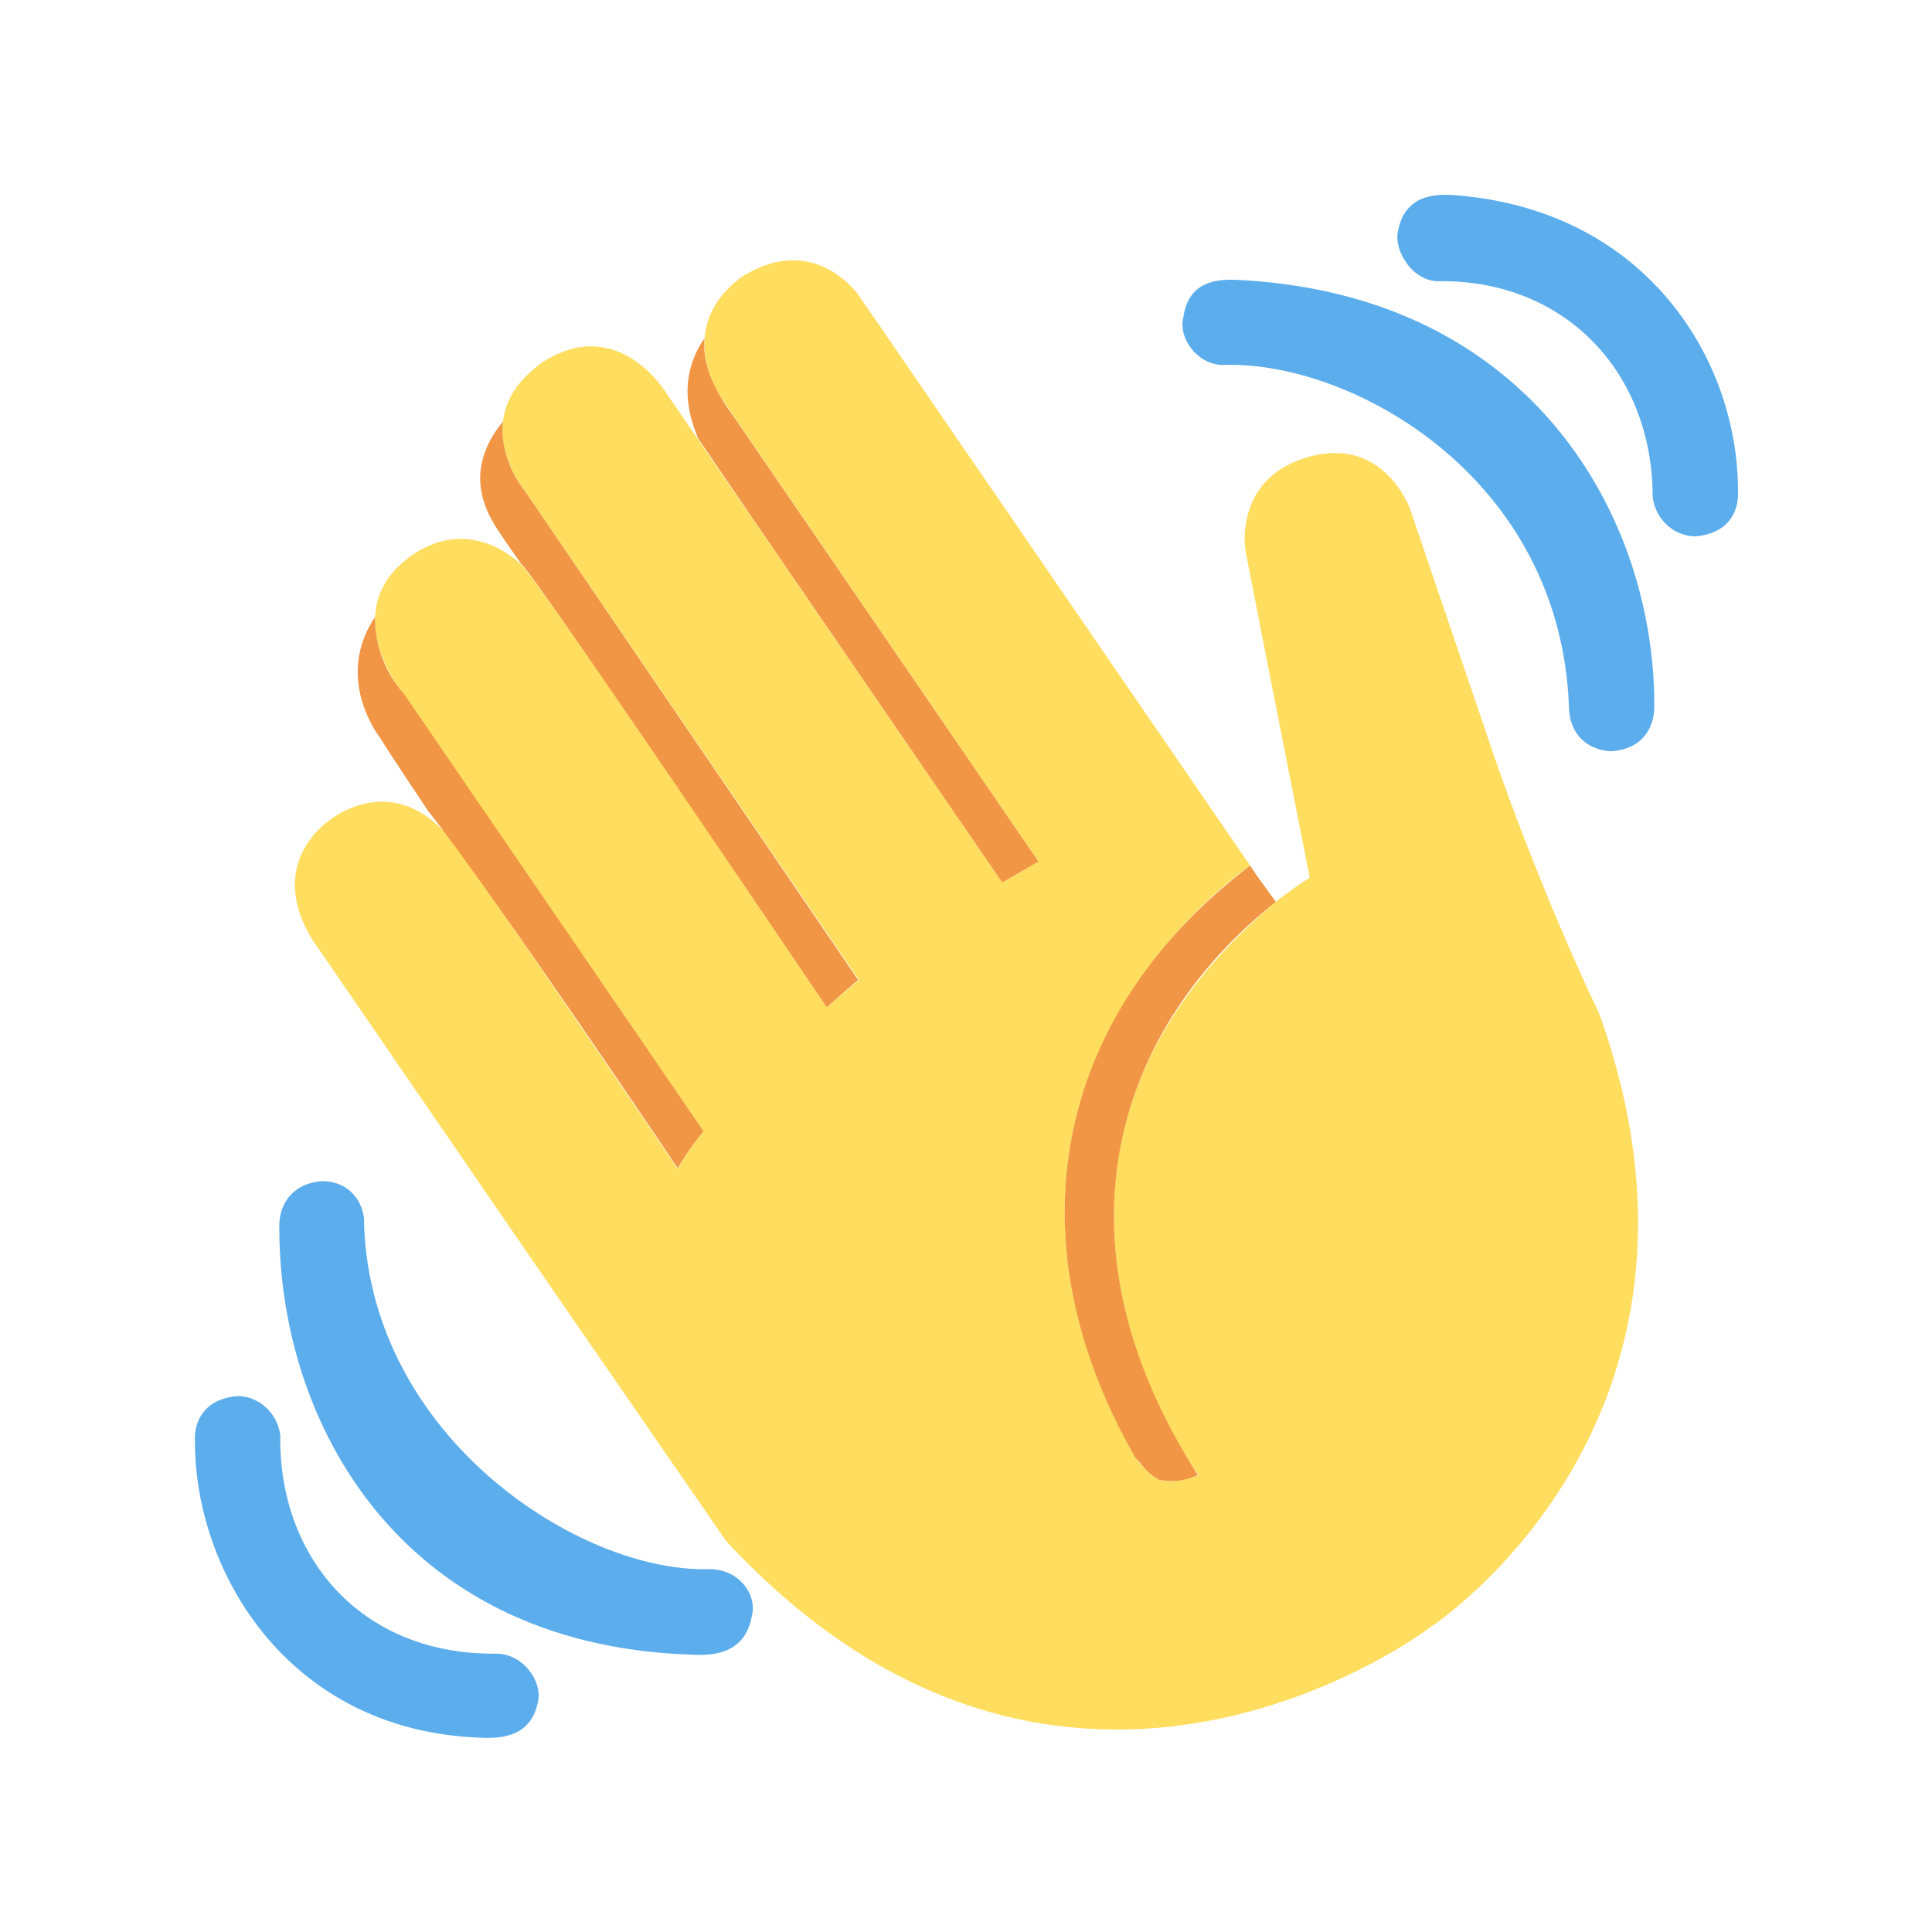
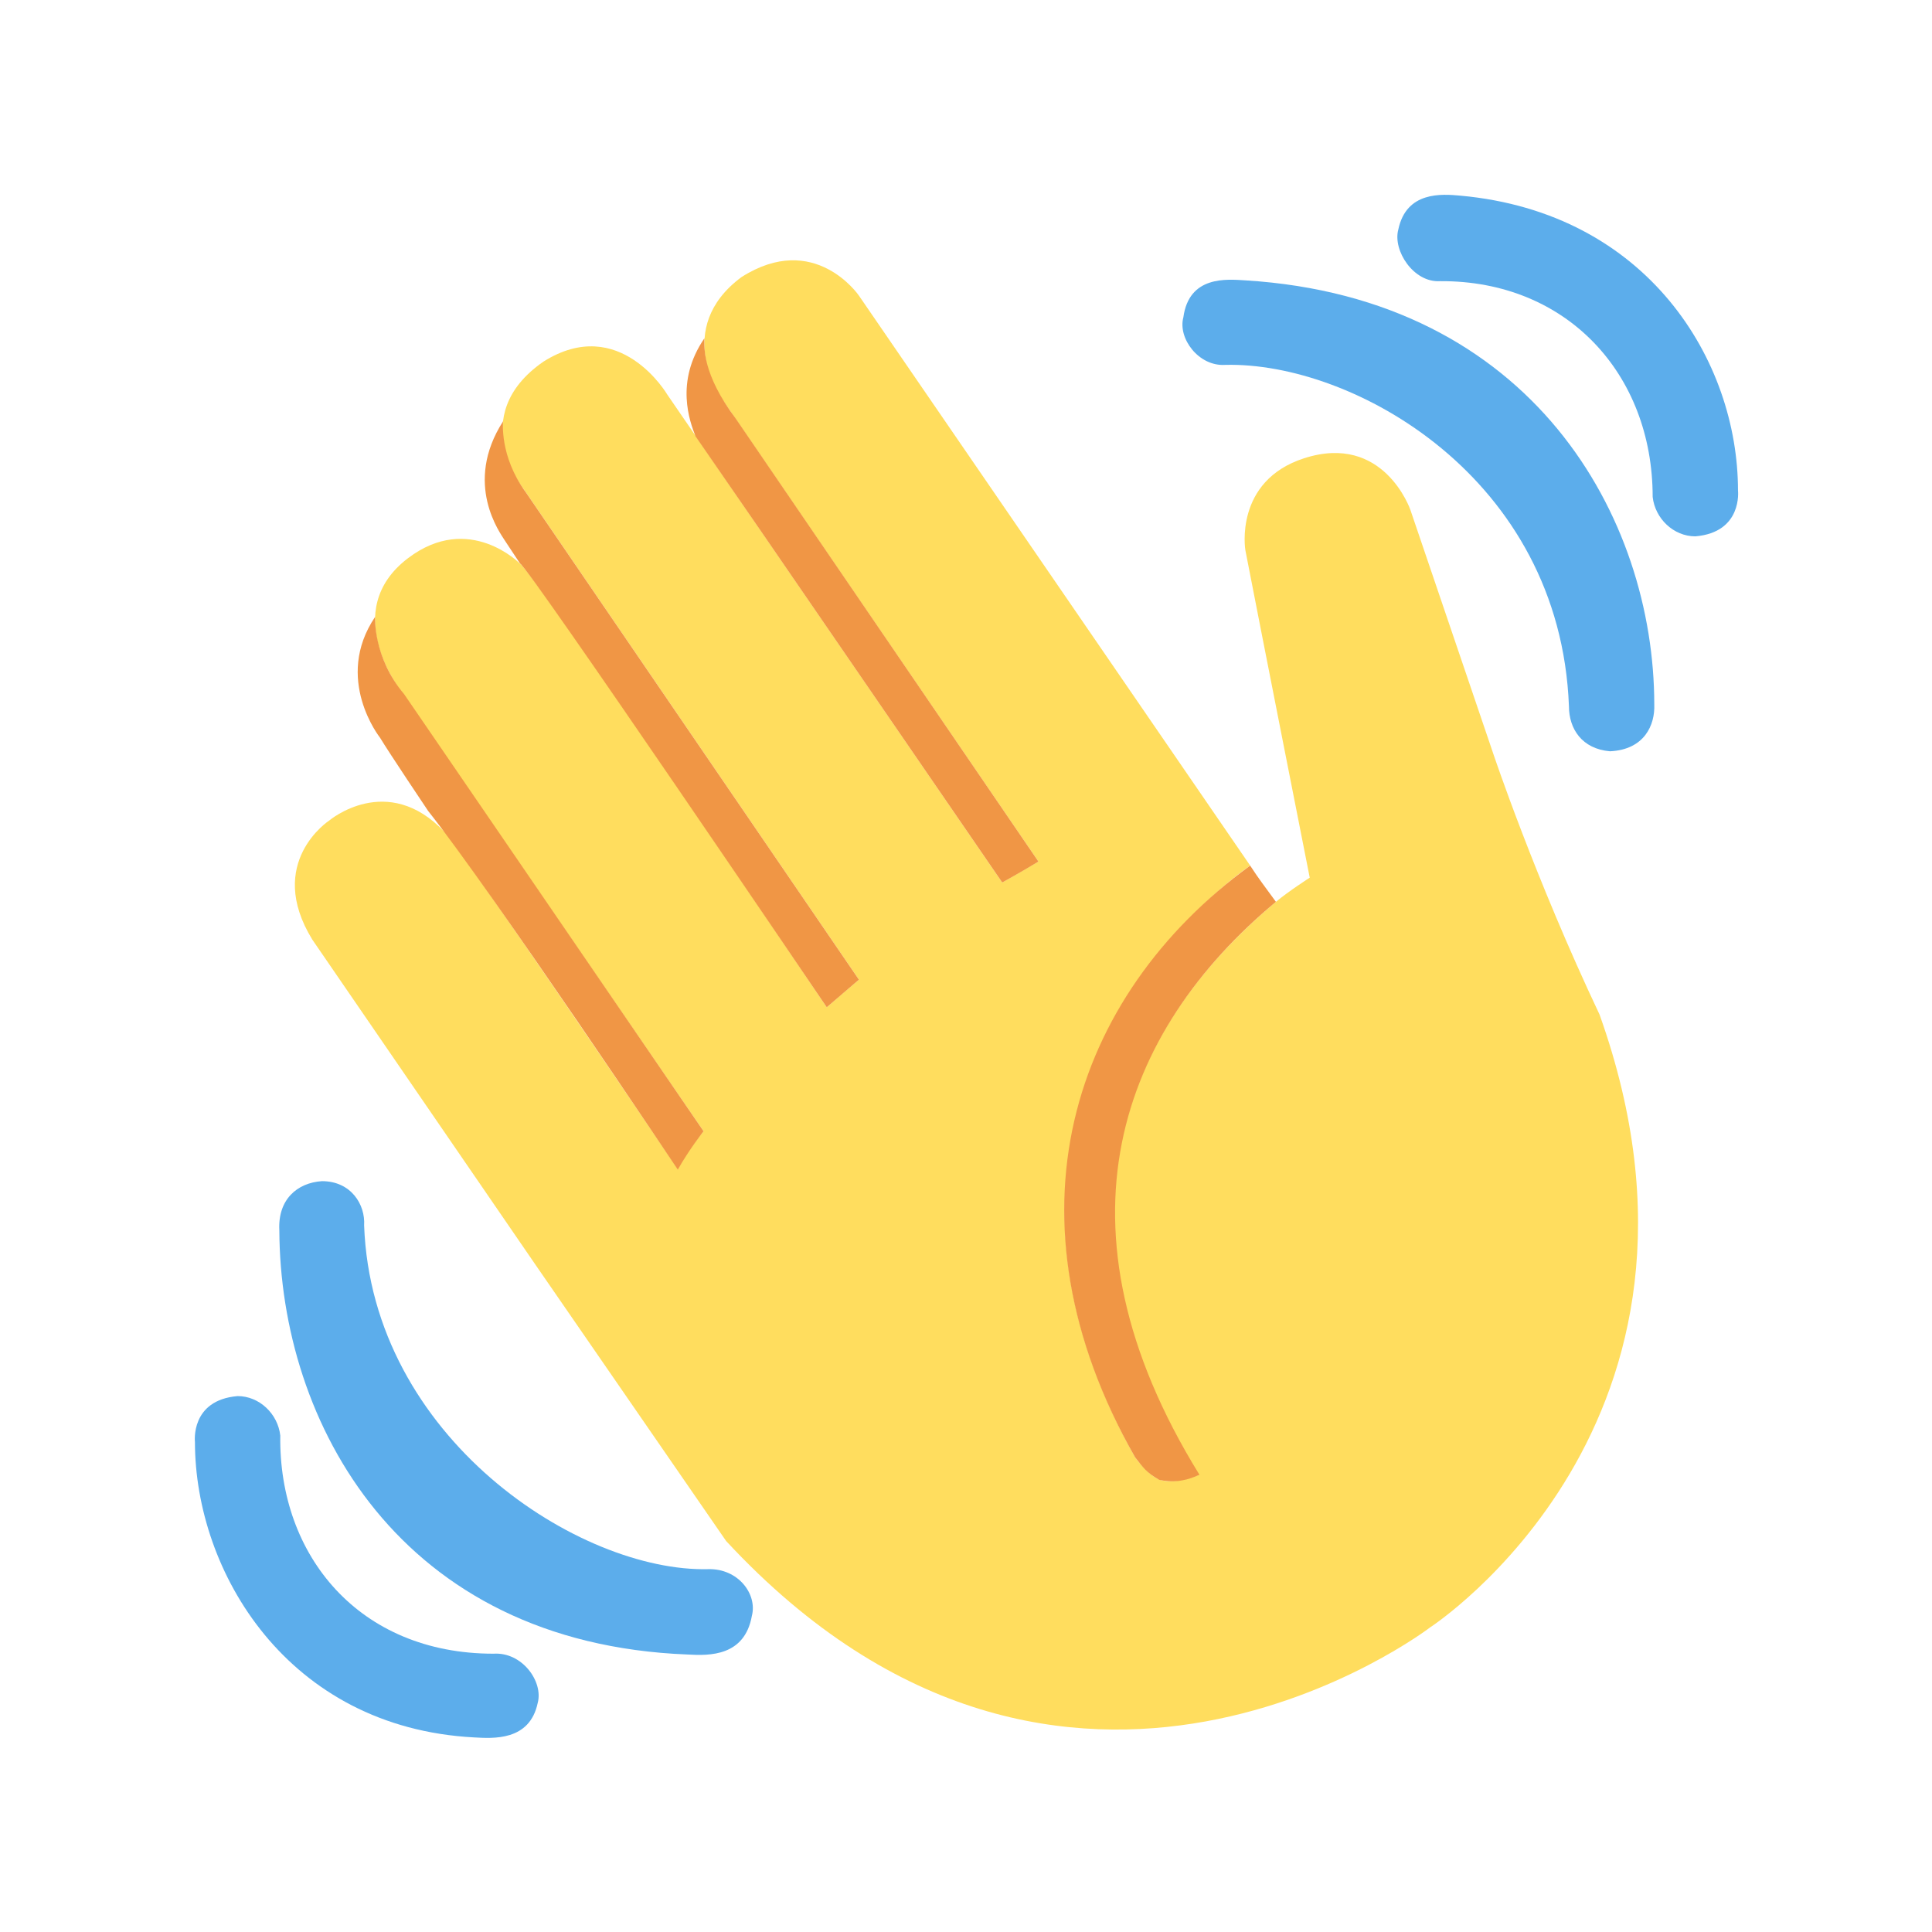
<svg xmlns="http://www.w3.org/2000/svg" width="1200" height="1200" viewBox="0 0 1200 1200" fill="none">
  <path d="M761 226.637C744.5 227.701 731.5 210.137 735 197.137C738.532 171.065 761.979 173.427 773.5 174.137C952 185.137 1027.5 321.637 1027.5 437.637C1028 450.137 1021.5 465.637 1000 466.637C982.5 465.137 974.5 452.637 974.5 438.637C969 296.137 840 224.637 761 226.637Z" fill="#5CADEB" />
  <path d="M439.999 974.637C458.5 974.174 470.5 990.137 467 1003.64C462.5 1028.64 441 1028.5 427 1027.64C248 1020.64 174 883.637 173.499 764.136C172.499 745.136 184.499 734.636 199.999 733.636C217.999 733.636 226.999 748.136 226.163 761.136C230.999 893.136 359.999 976.637 439.999 974.637Z" fill="#5CADEB" />
  <path d="M894.5 174.637C878.001 175.701 865 155.637 868.5 142.637C873.5 118.637 895.578 120.477 907.074 121.525C1023.5 132.137 1079.5 224.137 1079.5 304.637C1079.5 304.637 1082.5 330.637 1053 333.137C1039.5 333.137 1028 322.137 1026.5 308.637C1026.5 232.137 973 174.137 894.5 174.637Z" fill="#5CADEB" />
  <path d="M306.5 1027.14C324.5 1025.98 337.501 1044.64 334.001 1057.64C329.001 1081.64 306.027 1079.74 294.5 1079.14C178.488 1073.02 121.086 976.137 121.086 895.637C121.086 895.637 118.086 869.637 147.586 867.137C161.086 867.137 172.586 878.137 174.086 891.637C173 966.137 223 1027.14 306.5 1027.14Z" fill="#5CADEB" />
-   <path d="M773.501 341.636C782.001 385.636 813.5 545.136 813.5 545.136C813.5 545.136 800.226 553.665 792.5 560.136C598.5 722.636 744.5 916.136 744.5 916.136C744.5 916.136 729.688 922.332 720.5 919.136C713.317 916.639 705 905.136 705 905.136C575 672.136 776.5 537.636 776.5 537.636L533.5 183.636C533.5 183.636 506 143.136 460.5 172.136C417.5 204.136 448 247.136 448 247.136L645 535.136C636.5 540.136 622.5 548.136 622.5 548.136L414.5 245.136C414.5 245.136 385 194.636 337.5 224.636C288.5 258.636 325.5 304.136 325.5 304.136L533.5 608.636C533.5 608.636 524.5 616.136 513.5 625.636C513.5 625.636 331.5 355.136 323 350.136C323 350.136 291.5 317.873 253.5 346.636C210 379.563 249 429.136 249 429.136L437 702.636C437 702.636 428 713.136 421 726.136C421 726.136 283.5 523.136 276 516.636C240.5 479.136 204.5 509.636 204.5 509.636C204.5 509.636 164.5 535.636 194 583.636L333 786.136L451 957.136C662 1184.64 888.5 1010.64 888.5 1010.64C888.5 1010.64 1084 883.636 993.5 630.136C953.394 545.444 927.5 468.136 927.5 468.136L876 316.636C876 316.636 859.5 268.636 810 284.636C766.344 298.747 773.501 341.636 773.501 341.636Z" fill="#FFDD5E" />
-   <path d="M233 383.136C206.999 421.636 236.001 458.137 236.001 458.137C241.437 467.197 265.88 503.637 265.88 503.637C305.501 553.637 421.001 725.637 421.001 725.637C428.001 713.137 437.001 702.637 437.001 702.637L251.001 431.137C231 408.636 233 383.136 233 383.136Z" fill="#F09645" />
-   <path d="M437.499 210.136C419 237.136 430.001 263.136 433.5 272.136L472 328.636L622.5 548.136C634.5 541.136 645 535.136 645 535.136L456 259.136C435 231.137 437.499 215.637 437.499 210.136Z" fill="#F09645" />
-   <path d="M312.501 261.636C283 297.636 307.5 326.136 313.5 335.636L324 350.636C329.5 353.136 513.5 625.636 513.5 625.636C522.5 617.636 533 608.636 533 608.636L326.5 305.636C308.5 282.636 312.501 261.636 312.501 261.636Z" fill="#F09645" />
-   <path d="M705 905.137C624 763.136 660 626.136 776.5 537.636C782 546.136 786 551.136 792.5 560.136C697.5 635.136 647.5 765.636 744 916.137C737.5 919.137 729.5 921.136 720 919.137C712 914.636 711 911.636 705 905.137Z" fill="#F09645" />
+   <path d="M773.501 341.636C782.001 385.636 813.5 545.136 813.5 545.136C813.5 545.136 800.226 553.665 792.5 560.136C598.5 722.636 744.5 916.136 744.5 916.136C744.5 916.136 729.688 922.332 720.5 919.136C713.317 916.639 705 905.136 705 905.136C575 672.136 776.5 537.636 776.5 537.636L533.5 183.636C533.5 183.636 506 143.136 460.5 172.136C417.5 204.136 448 247.136 448 247.136L645 535.136C636.5 540.136 622.5 548.136 622.5 548.136L414.5 245.136C414.5 245.136 385 194.636 337.5 224.636C288.5 258.636 325.5 304.136 325.5 304.136L533.5 608.5C533.5 608.5 524.5 616 513.5 625.636C513.5 625.636 331.5 355.136 323 350.136C323 350.136 291.5 317.873 253.5 346.636C210 379.563 249 429.136 249 429.136L437 702.636C437 702.636 428 713.136 421 726.136C421 726.136 283.5 523.136 276 516.636C240.5 479.136 204.5 509.636 204.5 509.636C204.5 509.636 164.5 535.636 194 583.636L333 786.136L451 957.136C662 1184.64 888.5 1010.64 888.5 1010.64C888.5 1010.64 1084 883.636 993.5 630.136C953.394 545.444 927.5 468.136 927.5 468.136L876 316.636C876 316.636 859.5 268.636 810 284.636C766.344 298.747 773.501 341.636 773.501 341.636Z" fill="#FFDD5E" />
+   <path d="M233 383.136C206.999 421.636 236.001 458.137 236.001 458.137C241.437 467.197 265.88 503.637 265.88 503.637C305.501 553.637 421 726.5 421 726.5C428 714 437.001 702.637 437.001 702.637L251.001 431.137C231.5 408 233 383.136 233 383.136Z" fill="#F09645" />
+   <path d="M437.499 210.136C419 237.136 428.501 262 432 271L472 329L622.5 548.136C634.5 541.5 645 535.136 645 535.136L457 260C436 232 437.499 215.637 437.499 210.136Z" fill="#F09645" />
+   <path d="M312.501 261.636C287.5 300.5 311 331.5 313.501 335.636L323 350C328.5 352.5 513.501 625.636 513.501 625.636C523.5 617 533.5 608.5 533.5 608.5L326.501 305.636C310 283 312.501 261.636 312.501 261.636Z" fill="#F09645" />
+   <path d="M705 905.137C620.5 756.5 665 619 776.5 537.636C782 546.136 786 551.136 792.5 560.136C696 640.5 649.5 761.363 745 916C738.5 919 730 921.5 720 919.137C712 914.636 710 911.5 705 905.137Z" fill="#F09645" />
</svg>
